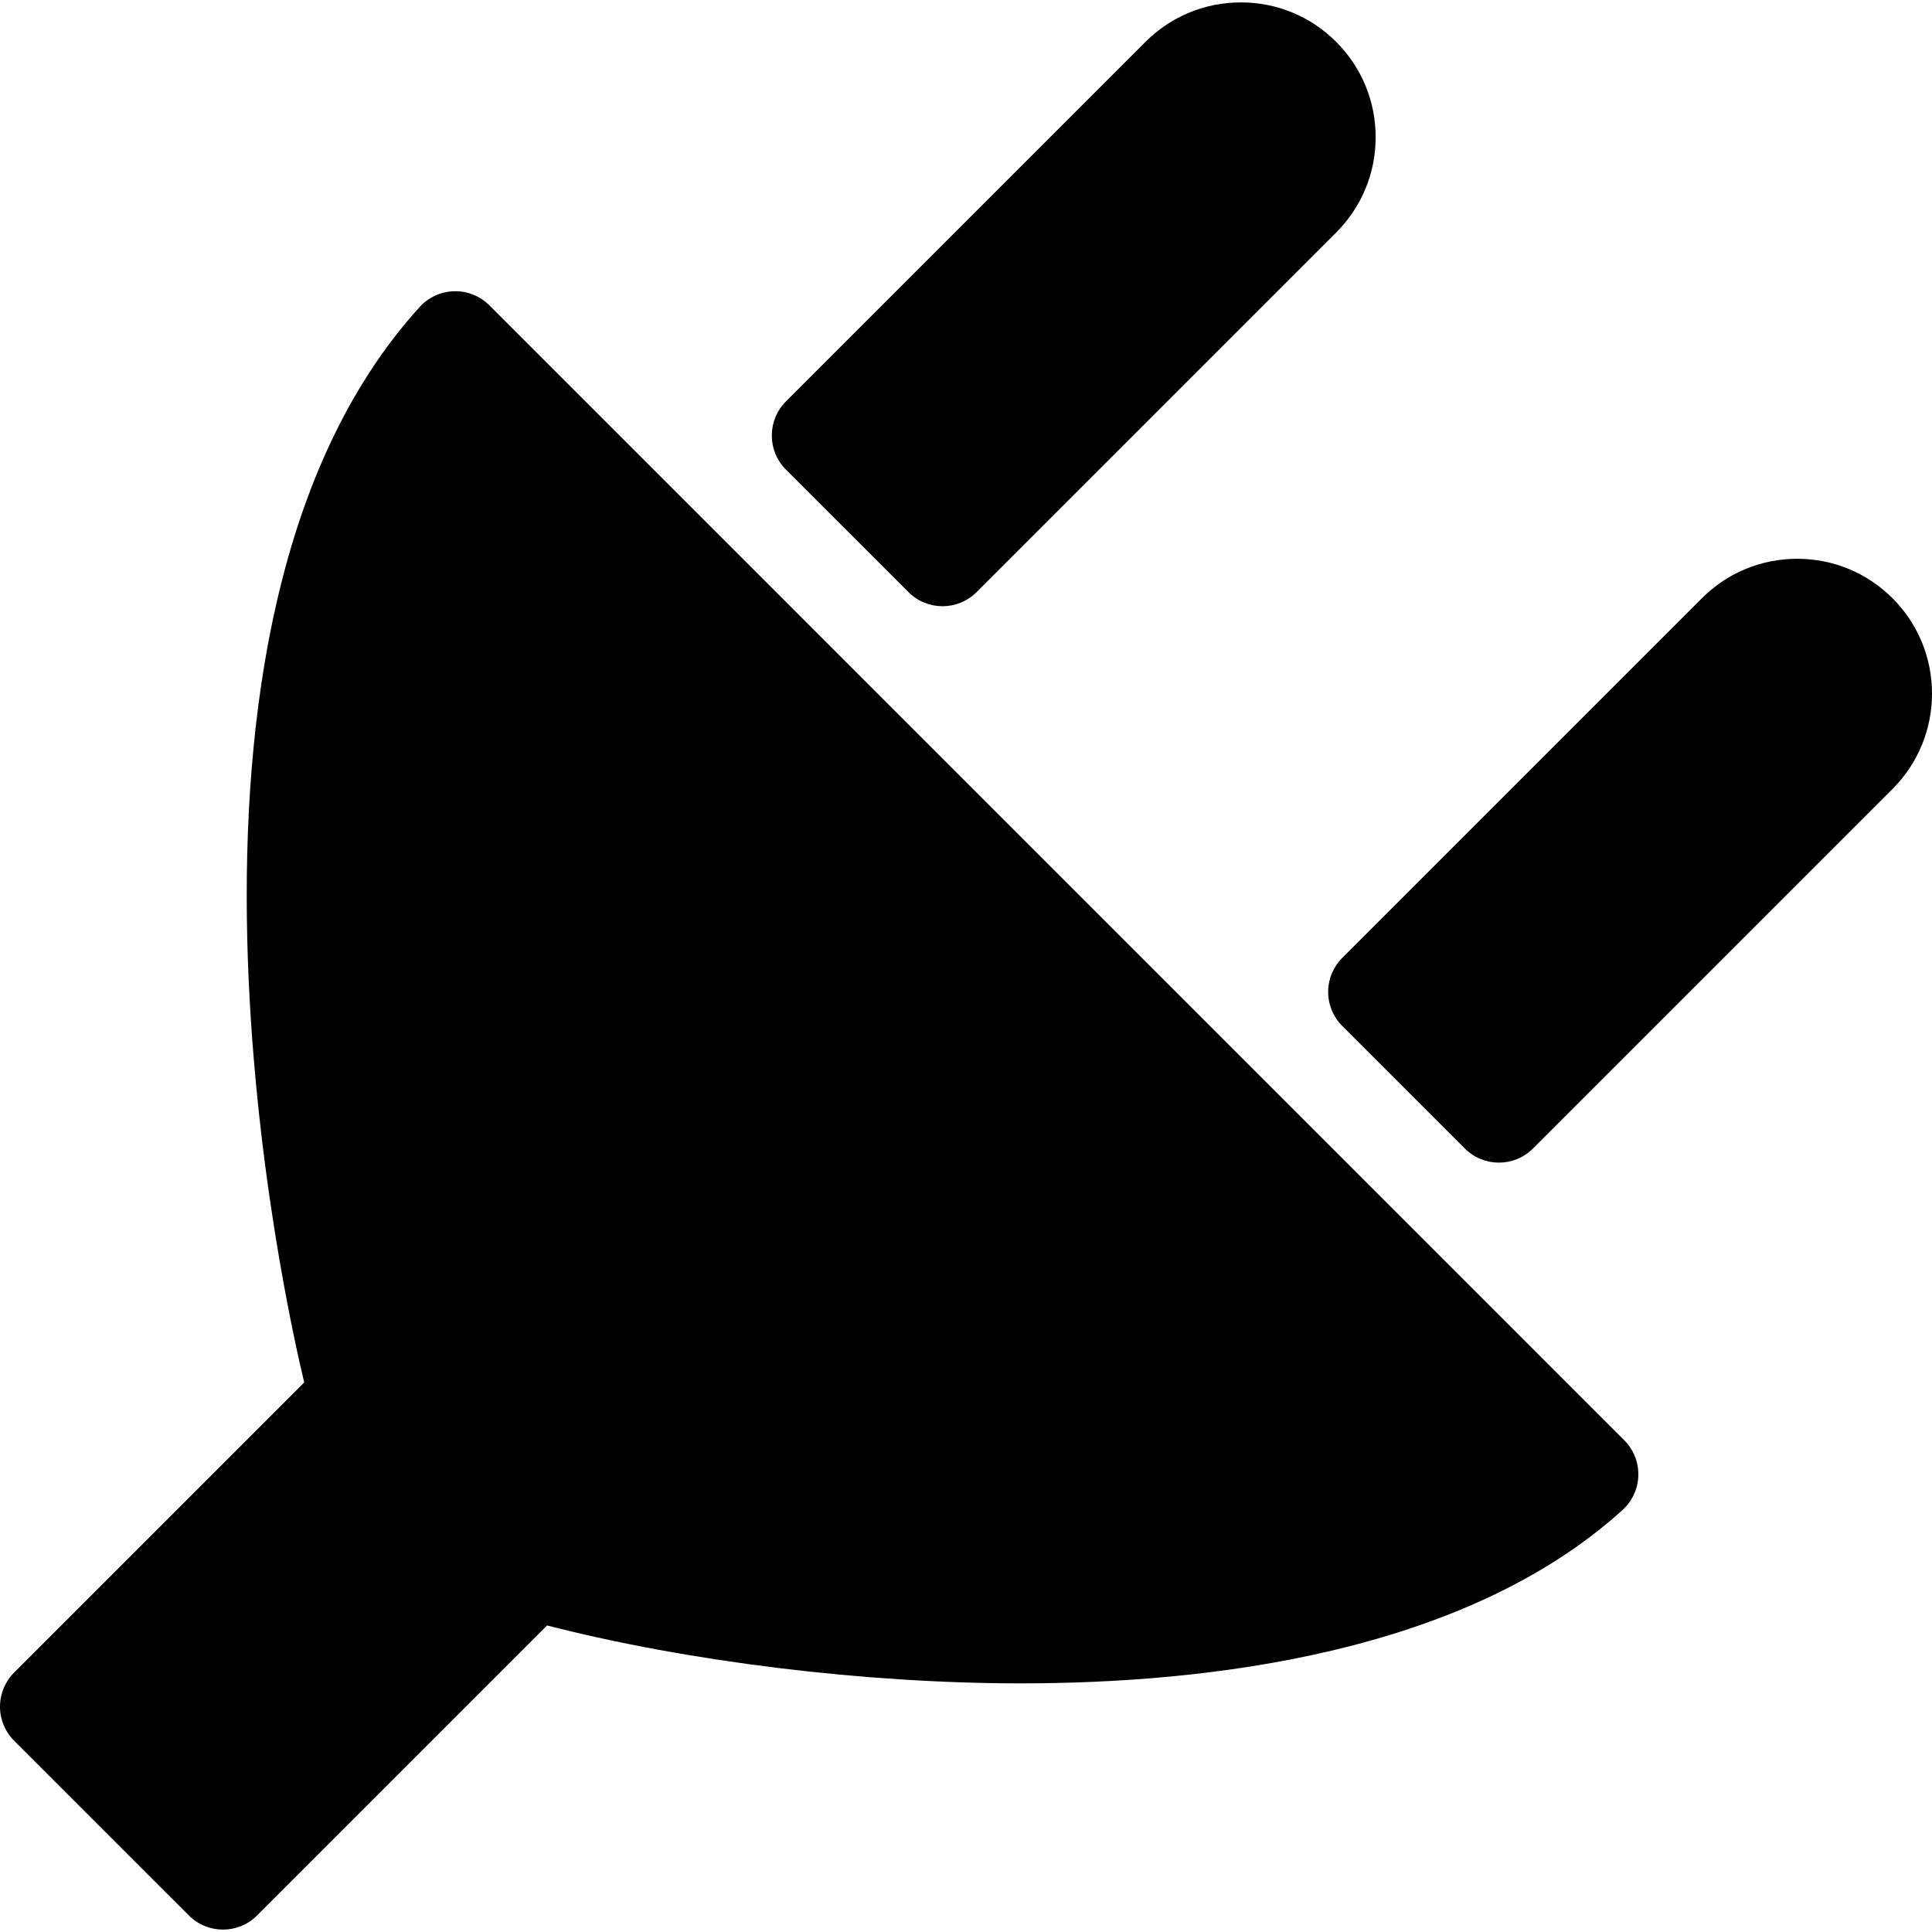
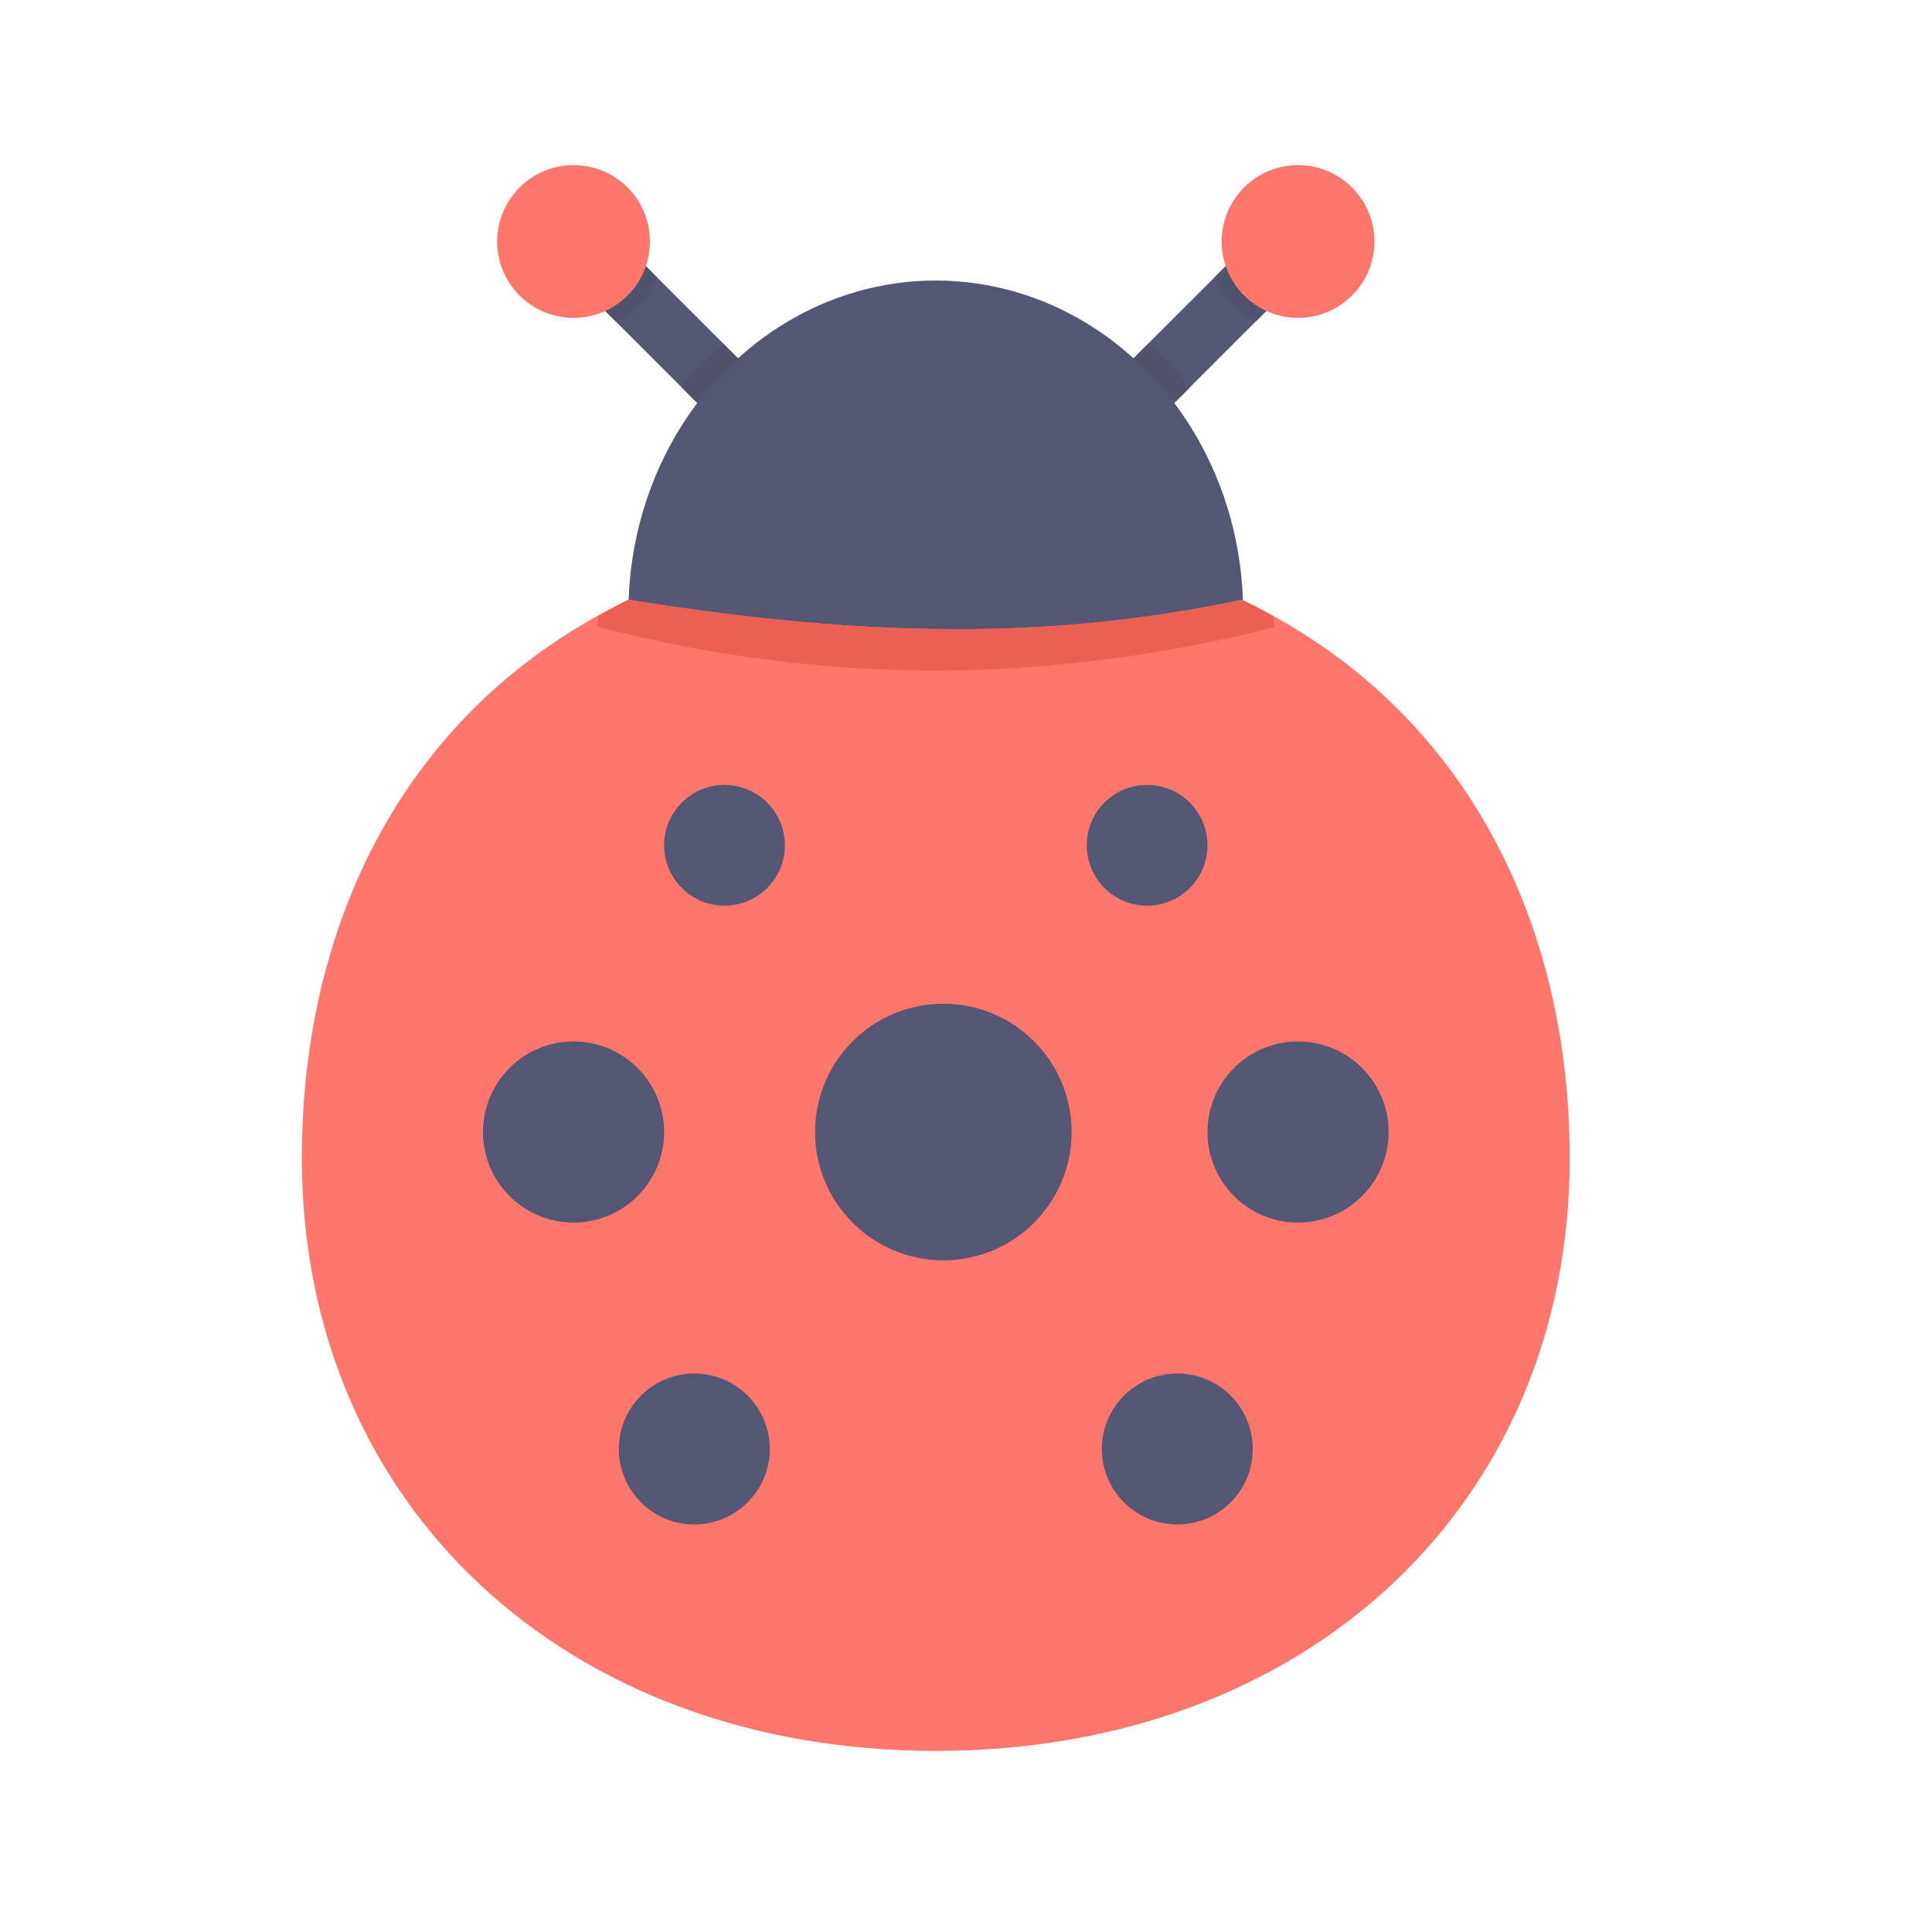
- <svg xmlns="http://www.w3.org/2000/svg" version="1.1" id="Capa_1" x="0px" y="0px" width="99.012px" height="99.012px" viewBox="0 0 99.012 99.012" style="enable-background:new 0 0 99.012 99.012;" xml:space="preserve">
-   <g>
-     <g>
-       <path d="M25.08,15.648c-0.478-0.478-1.135-0.742-1.805-0.723c-0.675,0.017-1.314,0.309-1.768,0.808    c-14.829,16.325-6.762,51.623-5.916,55.115L0.723,85.717C0.26,86.18,0,86.808,0,87.463c0,0.654,0.26,1.283,0.723,1.746    l8.958,8.957c0.482,0.48,1.114,0.723,1.746,0.723c0.631,0,1.264-0.24,1.745-0.723l14.865-14.864    c7.237,1.859,16.289,2.968,24.28,2.968c9.599,0,22.739-1.543,30.836-8.886c0.5-0.454,0.793-1.093,0.809-1.769    c0.018-0.676-0.245-1.328-0.723-1.805L25.08,15.648z" />
-       <path d="M46.557,30.345c0.482,0.482,1.114,0.723,1.746,0.723c0.632,0,1.264-0.241,1.746-0.724l18.428-18.428    c1.305-1.305,2.023-3.04,2.023-4.885c0-1.846-0.719-3.582-2.023-4.886c-1.305-1.305-3.039-2.022-4.885-2.022    c-1.845,0-3.581,0.718-4.887,2.022L40.277,20.574c-0.964,0.964-0.964,2.527,0,3.492L46.557,30.345z" />
-       <path d="M96.99,30.661c-1.305-1.305-3.039-2.024-4.885-2.024c-1.847,0-3.582,0.718-4.886,2.023L68.79,49.089    c-0.464,0.463-0.724,1.091-0.724,1.746s0.26,1.282,0.724,1.746l6.28,6.278c0.481,0.482,1.113,0.724,1.746,0.724    c0.631,0,1.264-0.241,1.746-0.724l18.43-18.429C99.686,37.735,99.686,33.353,96.99,30.661z" />
+ <svg xmlns="http://www.w3.org/2000/svg" height="32" id="svg17515" version="1.1" viewBox="0 0 32 32" width="32">
+   <defs id="defs17517">
+     <clipPath clipPathUnits="userSpaceOnUse" id="clipPath32617-9-8-8-9">
+       <circle cx="-64.624" cy="50.047" id="path32619-2-3-5-1" r="38.554" style="fill:#4bb7c0;fill-opacity:1;stroke:none" transform="matrix(9.344344,0,0,9.344344,-627.9123,-5859.523)" />
+     </clipPath>
+     <clipPath clipPathUnits="userSpaceOnUse" id="clipPath19550">
+       <circle cx="-64.624" cy="50.047" id="circle19552" r="38.554" style="fill:#4bb7c0;fill-opacity:1;stroke:none" transform="matrix(9.344344,0,0,9.344344,-627.9123,-5859.523)" />
+     </clipPath>
+   </defs>
+   <g id="layer1" transform="translate(0,-1020.362)">
+     <g id="g42614" style="display:inline" transform="translate(486.3429,120.2638)">
+       <g id="g41704">
+         <path d="m -475.74,904.412 -0.707,0.707 1.805,1.805 0.707,-0.707 z" id="path23166" style="color:#000000;font-style:normal;font-variant:normal;font-weight:normal;font-stretch:normal;font-size:medium;line-height:normal;font-family:sans-serif;text-indent:0;text-align:start;text-decoration:none;text-decoration-line:none;text-decoration-style:solid;text-decoration-color:#000000;letter-spacing:normal;word-spacing:normal;text-transform:none;direction:ltr;writing-mode:lr-tb;baseline-shift:baseline;text-anchor:start;white-space:normal;clip-rule:nonzero;display:inline;overflow:visible;visibility:visible;opacity:1;isolation:auto;mix-blend-mode:normal;color-interpolation:sRGB;color-interpolation-filters:linearRGB;solid-color:#000000;solid-opacity:1;fill:#545773;fill-opacity:1;fill-rule:evenodd;stroke:none;stroke-width:1px;stroke-linecap:butt;stroke-linejoin:miter;stroke-miterlimit:4;stroke-dasharray:none;stroke-dashoffset:0;stroke-opacity:1;color-rendering:auto;image-rendering:auto;shape-rendering:auto;text-rendering:auto;enable-background:accumulate" />
+         <path d="m -474.363,905.79 c -0.252,0.22 -0.481,0.462 -0.691,0.723 l 0.412,0.412 0.707,-0.707 z" id="path41650" style="opacity:1;fill:#50536b;fill-opacity:1;stroke:none;stroke-width:1;stroke-linecap:round;stroke-linejoin:round;stroke-miterlimit:4;stroke-dasharray:none;stroke-dashoffset:0;stroke-opacity:1" />
+         <path d="m -465.947,904.412 -1.805,1.805 0.707,0.707 1.805,-1.805 z" id="path23173" style="color:#000000;font-style:normal;font-variant:normal;font-weight:normal;font-stretch:normal;font-size:medium;line-height:normal;font-family:sans-serif;text-indent:0;text-align:start;text-decoration:none;text-decoration-line:none;text-decoration-style:solid;text-decoration-color:#000000;letter-spacing:normal;word-spacing:normal;text-transform:none;direction:ltr;writing-mode:lr-tb;baseline-shift:baseline;text-anchor:start;white-space:normal;clip-rule:nonzero;display:inline;overflow:visible;visibility:visible;opacity:1;isolation:auto;mix-blend-mode:normal;color-interpolation:sRGB;color-interpolation-filters:linearRGB;solid-color:#000000;solid-opacity:1;fill:#545773;fill-opacity:1;fill-rule:evenodd;stroke:none;stroke-width:1px;stroke-linecap:butt;stroke-linejoin:miter;stroke-miterlimit:4;stroke-dasharray:none;stroke-dashoffset:0;stroke-opacity:1;color-rendering:auto;image-rendering:auto;shape-rendering:auto;text-rendering:auto;enable-background:accumulate" />
+         <path d="m -467.322,905.788 -0.43,0.43 0.707,0.707 0.412,-0.412 c -0.21,-0.26 -0.438,-0.505 -0.689,-0.725 z" id="path41648" style="opacity:1;fill:#50536b;fill-opacity:1;stroke:none;stroke-width:1;stroke-linecap:round;stroke-linejoin:round;stroke-miterlimit:4;stroke-dasharray:none;stroke-dashoffset:0;stroke-opacity:1" />
+         <path d="m -475.934,910.233 c 0.001,-1.963 0.973,-3.775 2.549,-4.755 1.576,-0.98 3.517,-0.978 5.092,0.006 1.574,0.983 2.543,2.798 2.54,4.761 -3.223,0.807 -6.592,0.923 -10.181,-0.011 z" id="path5726-8" style="opacity:1;fill:#545773;fill-opacity:1;stroke:none;stroke-width:1;stroke-linecap:round;stroke-linejoin:round;stroke-miterlimit:4;stroke-dasharray:none;stroke-dashoffset:0;stroke-opacity:1" />
+         <path d="m -475.93,910.031 c -3.702,1.782 -5.412,5.35 -5.413,9.245 0,5.744 4.36,9.823 10.5,9.823 6.14,0 10.5,-4.079 10.5,-9.823 -0.004,-3.898 -1.721,-7.467 -5.43,-9.245 -3.436,0.738 -6.699,0.557 -10.157,0 z" id="path5720-3" style="opacity:1;fill:#ff766c;fill-opacity:1;stroke:none;stroke-width:1;stroke-linecap:round;stroke-linejoin:round;stroke-miterlimit:4;stroke-dasharray:none;stroke-dashoffset:0;stroke-opacity:1" />
+         <path d="m -473.343,914.099 a 1,1 0 0 1 -1,1 1,1 0 0 1 -1,-1 1,1 0 0 1 1,-1 1,1 0 0 1 1,1 z" id="circle5740-2" style="opacity:1;fill:#545773;fill-opacity:1;stroke:none;stroke-width:1;stroke-linecap:round;stroke-linejoin:round;stroke-miterlimit:4;stroke-dasharray:none;stroke-dashoffset:0;stroke-opacity:1" />
+         <path d="m -475.343,918.848 a 1.5,1.5 0 0 1 -1.5,1.5 1.5,1.5 0 0 1 -1.5,-1.5 1.5,1.5 0 0 1 1.5,-1.5 1.5,1.5 0 0 1 1.5,1.5 z" id="circle5748-6" style="opacity:1;fill:#545773;fill-opacity:1;stroke:none;stroke-width:1;stroke-linecap:round;stroke-linejoin:round;stroke-miterlimit:4;stroke-dasharray:none;stroke-dashoffset:0;stroke-opacity:1" />
+         <path d="m -473.593,924.098 a 1.25,1.25 0 0 1 -1.25,1.25 1.25,1.25 0 0 1 -1.25,-1.25 1.25,1.25 0 0 1 1.25,-1.25 1.25,1.25 0 0 1 1.25,1.25 z" id="ellipse23179" style="opacity:1;fill:#545773;fill-opacity:1;stroke:none;stroke-width:1;stroke-linecap:round;stroke-linejoin:round;stroke-miterlimit:4;stroke-dasharray:none;stroke-dashoffset:0;stroke-opacity:1" />
+         <path d="m -468.343,914.099 a 1,1 0 0 0 1,1 1,1 0 0 0 1,-1 1,1 0 0 0 -1,-1 1,1 0 0 0 -1,1 z" id="circle23194" style="opacity:1;fill:#545773;fill-opacity:1;stroke:none;stroke-width:1;stroke-linecap:round;stroke-linejoin:round;stroke-miterlimit:4;stroke-dasharray:none;stroke-dashoffset:0;stroke-opacity:1" />
+         <path d="m -466.343,918.848 a 1.5,1.5 0 0 0 1.5,1.5 1.5,1.5 0 0 0 1.5,-1.5 1.5,1.5 0 0 0 -1.5,-1.5 1.5,1.5 0 0 0 -1.5,1.5 z" id="circle23196" style="opacity:1;fill:#545773;fill-opacity:1;stroke:none;stroke-width:1;stroke-linecap:round;stroke-linejoin:round;stroke-miterlimit:4;stroke-dasharray:none;stroke-dashoffset:0;stroke-opacity:1" />
+         <path d="m -468.093,924.098 a 1.25,1.25 0 0 0 1.25,1.25 1.25,1.25 0 0 0 1.25,-1.25 1.25,1.25 0 0 0 -1.25,-1.25 1.25,1.25 0 0 0 -1.25,1.25 z" id="circle23198" style="opacity:1;fill:#545773;fill-opacity:1;stroke:none;stroke-width:1;stroke-linecap:round;stroke-linejoin:round;stroke-miterlimit:4;stroke-dasharray:none;stroke-dashoffset:0;stroke-opacity:1" />
+         <path d="m -468.593,918.848 a 2.125,2.125 0 0 1 -2.125,2.125 2.125,2.125 0 0 1 -2.125,-2.125 2.125,2.125 0 0 1 2.125,-2.125 2.125,2.125 0 0 1 2.125,2.125 z" id="circle39589" style="opacity:1;fill:#545773;fill-opacity:1;stroke:none;stroke-width:1;stroke-linecap:round;stroke-linejoin:round;stroke-miterlimit:4;stroke-dasharray:none;stroke-dashoffset:0;stroke-opacity:1" />
+         <path d="m -475.74,-115.949 -0.707,0.707 0.305,0.305 a 1.5,1.5 0 0 0 0.678,-0.736 z" id="path41660" style="opacity:1;fill:#50536b;fill-opacity:1;stroke:none;stroke-width:1;stroke-linecap:round;stroke-linejoin:round;stroke-miterlimit:4;stroke-dasharray:none;stroke-dashoffset:0;stroke-opacity:1" transform="translate(0,1020.362)" />
+         <path d="m -465.947,-115.949 -0.273,0.273 a 1.5,1.5 0 0 0 0.676,0.738 l 0.305,-0.305 z" id="path41679" style="opacity:1;fill:#50536b;fill-opacity:1;stroke:none;stroke-width:1;stroke-linecap:round;stroke-linejoin:round;stroke-miterlimit:4;stroke-dasharray:none;stroke-dashoffset:0;stroke-opacity:1" transform="translate(0,1020.362)" />
+         <path d="m -463.578,904.098 a 1.265,1.265 0 0 1 -1.265,1.265 1.265,1.265 0 0 1 -1.265,-1.265 1.265,1.265 0 0 1 1.265,-1.265 1.265,1.265 0 0 1 1.265,1.265 z" id="path39605" style="opacity:1;fill:#ff766c;fill-opacity:1;stroke:none;stroke-width:1;stroke-linecap:round;stroke-linejoin:round;stroke-miterlimit:4;stroke-dasharray:none;stroke-dashoffset:0;stroke-opacity:1" />
+         <path d="m -475.578,904.098 a 1.265,1.265 0 0 1 -1.265,1.265 1.265,1.265 0 0 1 -1.265,-1.265 1.265,1.265 0 0 1 1.265,-1.265 1.265,1.265 0 0 1 1.265,1.265 z" id="path5148-3" style="opacity:1;fill:#ff766c;fill-opacity:1;stroke:none;stroke-width:1;stroke-linecap:round;stroke-linejoin:round;stroke-miterlimit:4;stroke-dasharray:none;stroke-dashoffset:0;stroke-opacity:1" />
+         <path d="m -475.93,-110.332 c -0.174,0.084 -0.339,0.176 -0.504,0.268 -0.002,0.06 -0.012,0.118 -0.012,0.178 l 0,0.002 c 3.951,1.028 7.658,0.9 11.205,0.012 8e-5,-0.063 -0.01,-0.123 -0.012,-0.186 -0.17,-0.094 -0.342,-0.187 -0.521,-0.273 -3.436,0.738 -6.698,0.557 -10.156,0 z" id="path42590" style="opacity:1;fill:#ea6153;fill-opacity:1;stroke:none;stroke-width:1;stroke-linecap:round;stroke-linejoin:round;stroke-miterlimit:4;stroke-dasharray:none;stroke-dashoffset:0;stroke-opacity:1" transform="translate(0,1020.362)" />
+       </g>
    </g>
  </g>
-   <g>
- </g>
-   <g>
- </g>
-   <g>
- </g>
-   <g>
- </g>
-   <g>
- </g>
-   <g>
- </g>
-   <g>
- </g>
-   <g>
- </g>
-   <g>
- </g>
-   <g>
- </g>
-   <g>
- </g>
-   <g>
- </g>
-   <g>
- </g>
-   <g>
- </g>
-   <g>
- </g>
</svg>
